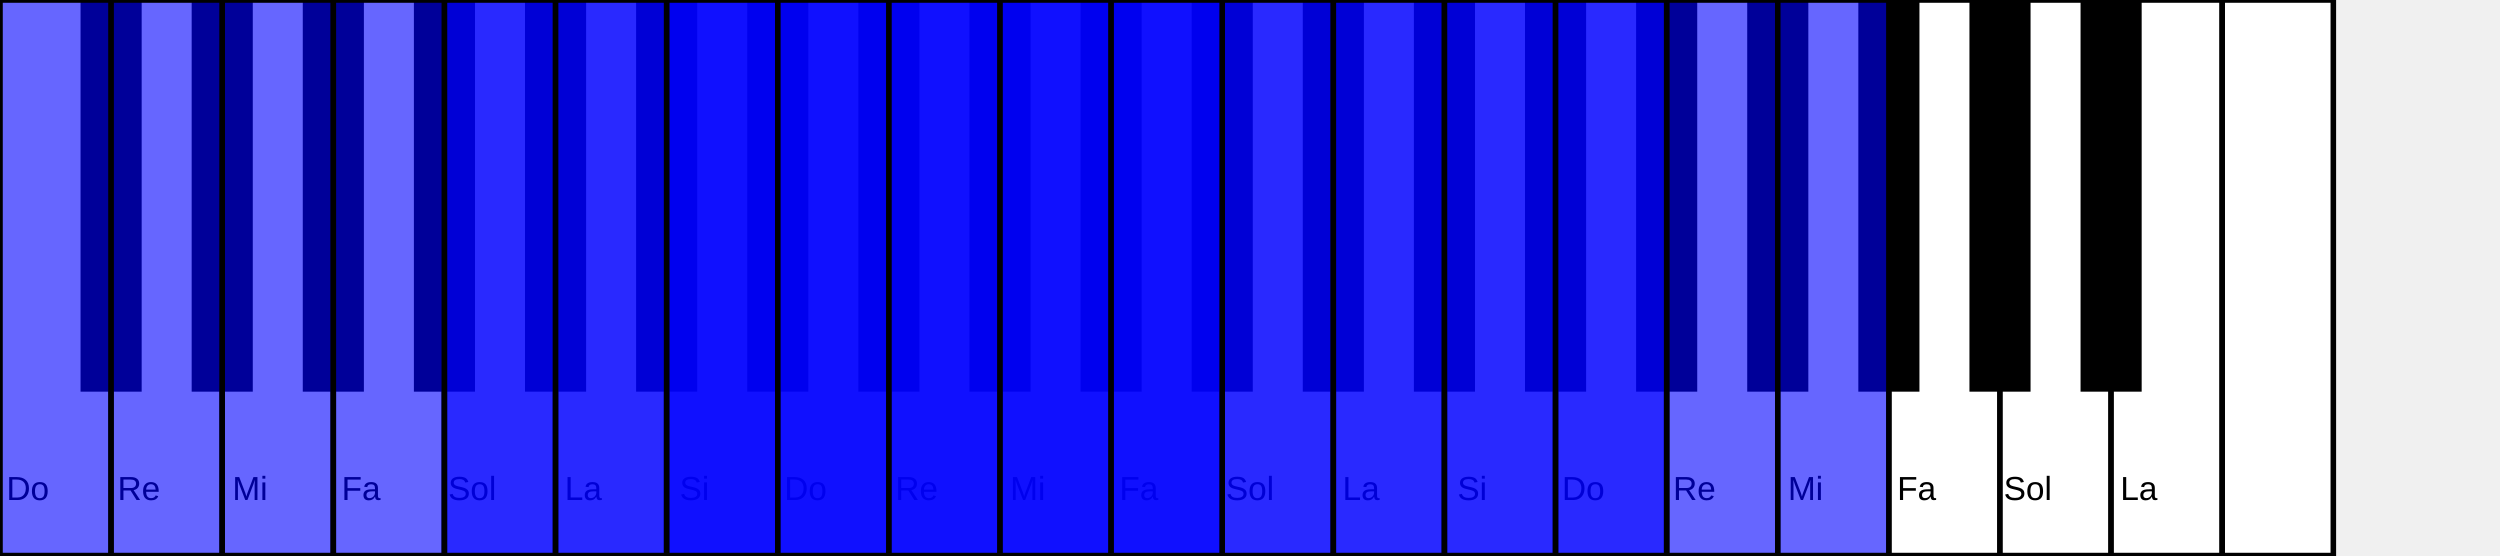
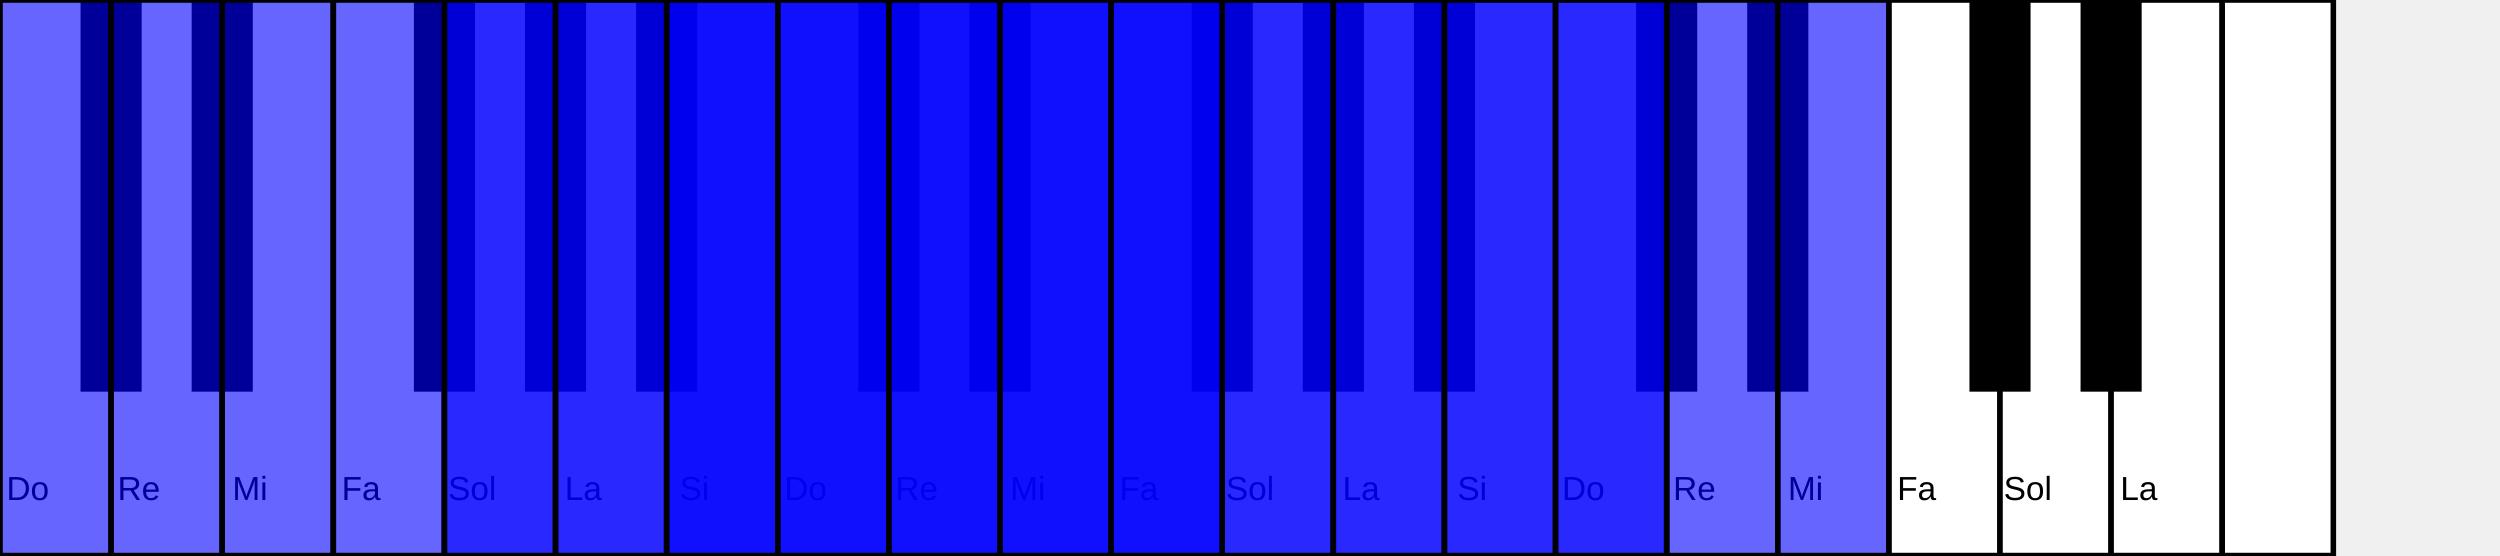
<svg xmlns="http://www.w3.org/2000/svg" viewBox="0 0 900 200" width="900" height="200">
  <rect x="0" y="0" width="40" height="200" fill="white" stroke="black" stroke-width="2" />
  <rect x="40" y="0" width="40" height="200" fill="white" stroke="black" stroke-width="2" />
  <rect x="80" y="0" width="40" height="200" fill="white" stroke="black" stroke-width="2" />
  <rect x="120" y="0" width="40" height="200" fill="white" stroke="black" stroke-width="2" />
  <rect x="160" y="0" width="40" height="200" fill="white" stroke="black" stroke-width="2" />
  <rect x="200" y="0" width="40" height="200" fill="white" stroke="black" stroke-width="2" />
  <rect x="240" y="0" width="40" height="200" fill="white" stroke="black" stroke-width="2" />
  <rect x="280" y="0" width="40" height="200" fill="white" stroke="black" stroke-width="2" />
  <rect x="320" y="0" width="40" height="200" fill="white" stroke="black" stroke-width="2" />
  <rect x="360" y="0" width="40" height="200" fill="white" stroke="black" stroke-width="2" />
  <rect x="400" y="0" width="40" height="200" fill="white" stroke="black" stroke-width="2" />
  <rect x="440" y="0" width="40" height="200" fill="white" stroke="black" stroke-width="2" />
  <rect x="480" y="0" width="40" height="200" fill="white" stroke="black" stroke-width="2" />
  <rect x="520" y="0" width="40" height="200" fill="white" stroke="black" stroke-width="2" />
  <rect x="560" y="0" width="40" height="200" fill="white" stroke="black" stroke-width="2" />
  <rect x="600" y="0" width="40" height="200" fill="white" stroke="black" stroke-width="2" />
  <rect x="640" y="0" width="40" height="200" fill="white" stroke="black" stroke-width="2" />
  <rect x="680" y="0" width="40" height="200" fill="white" stroke="black" stroke-width="2" />
  <rect x="720" y="0" width="40" height="200" fill="white" stroke="black" stroke-width="2" />
  <rect x="760" y="0" width="40" height="200" fill="white" stroke="black" stroke-width="2" />
  <rect x="800" y="0" width="40" height="200" fill="white" stroke="black" stroke-width="2" />
  <rect x="30" y="0" width="20" height="140" fill="black" stroke="black" stroke-width="2" />
  <rect x="70" y="0" width="20" height="140" fill="black" stroke="black" stroke-width="2" />
-   <rect x="110" y="0" width="20" height="140" fill="black" stroke="black" stroke-width="2" />
  <rect x="150" y="0" width="20" height="140" fill="black" stroke="black" stroke-width="2" />
  <rect x="190" y="0" width="20" height="140" fill="black" stroke="black" stroke-width="2" />
  <rect x="230" y="0" width="20" height="140" fill="black" stroke="black" stroke-width="2" />
-   <rect x="270" y="0" width="20" height="140" fill="black" stroke="black" stroke-width="2" />
  <rect x="310" y="0" width="20" height="140" fill="black" stroke="black" stroke-width="2" />
  <rect x="350" y="0" width="20" height="140" fill="black" stroke="black" stroke-width="2" />
-   <rect x="390" y="0" width="20" height="140" fill="black" stroke="black" stroke-width="2" />
  <rect x="430" y="0" width="20" height="140" fill="black" stroke="black" stroke-width="2" />
  <rect x="470" y="0" width="20" height="140" fill="black" stroke="black" stroke-width="2" />
  <rect x="510" y="0" width="20" height="140" fill="black" stroke="black" stroke-width="2" />
-   <rect x="550" y="0" width="20" height="140" fill="black" stroke="black" stroke-width="2" />
  <rect x="590" y="0" width="20" height="140" fill="black" stroke="black" stroke-width="2" />
  <rect x="630" y="0" width="20" height="140" fill="black" stroke="black" stroke-width="2" />
-   <rect x="670" y="0" width="20" height="140" fill="black" stroke="black" stroke-width="2" />
  <rect x="710" y="0" width="20" height="140" fill="black" stroke="black" stroke-width="2" />
  <rect x="750" y="0" width="20" height="140" fill="black" stroke="black" stroke-width="2" />
  <text x="10" y="180" font-family="Arial" font-size="12" text-anchor="middle">Do</text>
  <text x="50" y="180" font-family="Arial" font-size="12" text-anchor="middle">Re</text>
  <text x="90" y="180" font-family="Arial" font-size="12" text-anchor="middle">Mi</text>
  <text x="130" y="180" font-family="Arial" font-size="12" text-anchor="middle">Fa</text>
  <text x="170" y="180" font-family="Arial" font-size="12" text-anchor="middle">Sol</text>
  <text x="210" y="180" font-family="Arial" font-size="12" text-anchor="middle">La</text>
  <text x="250" y="180" font-family="Arial" font-size="12" text-anchor="middle">Si</text>
  <text x="290" y="180" font-family="Arial" font-size="12" text-anchor="middle">Do</text>
  <text x="330" y="180" font-family="Arial" font-size="12" text-anchor="middle">Re</text>
  <text x="370" y="180" font-family="Arial" font-size="12" text-anchor="middle">Mi</text>
  <text x="410" y="180" font-family="Arial" font-size="12" text-anchor="middle">Fa</text>
  <text x="450" y="180" font-family="Arial" font-size="12" text-anchor="middle">Sol</text>
  <text x="490" y="180" font-family="Arial" font-size="12" text-anchor="middle">La</text>
  <text x="530" y="180" font-family="Arial" font-size="12" text-anchor="middle">Si</text>
  <text x="570" y="180" font-family="Arial" font-size="12" text-anchor="middle">Do</text>
  <text x="610" y="180" font-family="Arial" font-size="12" text-anchor="middle">Re</text>
  <text x="650" y="180" font-family="Arial" font-size="12" text-anchor="middle">Mi</text>
  <text x="690" y="180" font-family="Arial" font-size="12" text-anchor="middle">Fa</text>
  <text x="730" y="180" font-family="Arial" font-size="12" text-anchor="middle">Sol</text>
  <text x="770" y="180" font-family="Arial" font-size="12" text-anchor="middle">La</text>
  <rect x="0" y="0" width="40" height="200" fill="blue" opacity="0.6" stroke="black" stroke-width="2" />
  <rect x="160" y="0" width="40" height="200" fill="blue" opacity="0.6" stroke="black" stroke-width="2" />
  <rect x="240" y="0" width="40" height="200" fill="blue" opacity="0.6" stroke="black" stroke-width="2" />
  <rect x="40" y="0" width="40" height="200" fill="blue" opacity="0.6" stroke="black" stroke-width="2" />
  <rect x="200" y="0" width="40" height="200" fill="blue" opacity="0.6" stroke="black" stroke-width="2" />
  <rect x="280" y="0" width="40" height="200" fill="blue" opacity="0.6" stroke="black" stroke-width="2" />
  <rect x="80" y="0" width="40" height="200" fill="blue" opacity="0.6" stroke="black" stroke-width="2" />
  <rect x="240" y="0" width="40" height="200" fill="blue" opacity="0.6" stroke="black" stroke-width="2" />
  <rect x="320" y="0" width="40" height="200" fill="blue" opacity="0.6" stroke="black" stroke-width="2" />
  <rect x="120" y="0" width="40" height="200" fill="blue" opacity="0.6" stroke="black" stroke-width="2" />
  <rect x="280" y="0" width="40" height="200" fill="blue" opacity="0.6" stroke="black" stroke-width="2" />
  <rect x="360" y="0" width="40" height="200" fill="blue" opacity="0.6" stroke="black" stroke-width="2" />
  <rect x="160" y="0" width="40" height="200" fill="blue" opacity="0.6" stroke="black" stroke-width="2" />
  <rect x="320" y="0" width="40" height="200" fill="blue" opacity="0.6" stroke="black" stroke-width="2" />
  <rect x="400" y="0" width="40" height="200" fill="blue" opacity="0.6" stroke="black" stroke-width="2" />
  <rect x="200" y="0" width="40" height="200" fill="blue" opacity="0.6" stroke="black" stroke-width="2" />
  <rect x="360" y="0" width="40" height="200" fill="blue" opacity="0.6" stroke="black" stroke-width="2" />
  <rect x="440" y="0" width="40" height="200" fill="blue" opacity="0.6" stroke="black" stroke-width="2" />
  <rect x="240" y="0" width="40" height="200" fill="blue" opacity="0.6" stroke="black" stroke-width="2" />
  <rect x="400" y="0" width="40" height="200" fill="blue" opacity="0.6" stroke="black" stroke-width="2" />
  <rect x="480" y="0" width="40" height="200" fill="blue" opacity="0.6" stroke="black" stroke-width="2" />
  <rect x="280" y="0" width="40" height="200" fill="blue" opacity="0.6" stroke="black" stroke-width="2" />
  <rect x="440" y="0" width="40" height="200" fill="blue" opacity="0.6" stroke="black" stroke-width="2" />
  <rect x="520" y="0" width="40" height="200" fill="blue" opacity="0.6" stroke="black" stroke-width="2" />
  <rect x="320" y="0" width="40" height="200" fill="blue" opacity="0.6" stroke="black" stroke-width="2" />
  <rect x="480" y="0" width="40" height="200" fill="blue" opacity="0.6" stroke="black" stroke-width="2" />
  <rect x="560" y="0" width="40" height="200" fill="blue" opacity="0.6" stroke="black" stroke-width="2" />
  <rect x="360" y="0" width="40" height="200" fill="blue" opacity="0.6" stroke="black" stroke-width="2" />
  <rect x="520" y="0" width="40" height="200" fill="blue" opacity="0.6" stroke="black" stroke-width="2" />
  <rect x="600" y="0" width="40" height="200" fill="blue" opacity="0.6" stroke="black" stroke-width="2" />
  <rect x="400" y="0" width="40" height="200" fill="blue" opacity="0.6" stroke="black" stroke-width="2" />
  <rect x="560" y="0" width="40" height="200" fill="blue" opacity="0.6" stroke="black" stroke-width="2" />
  <rect x="640" y="0" width="40" height="200" fill="blue" opacity="0.6" stroke="black" stroke-width="2" />
</svg>
